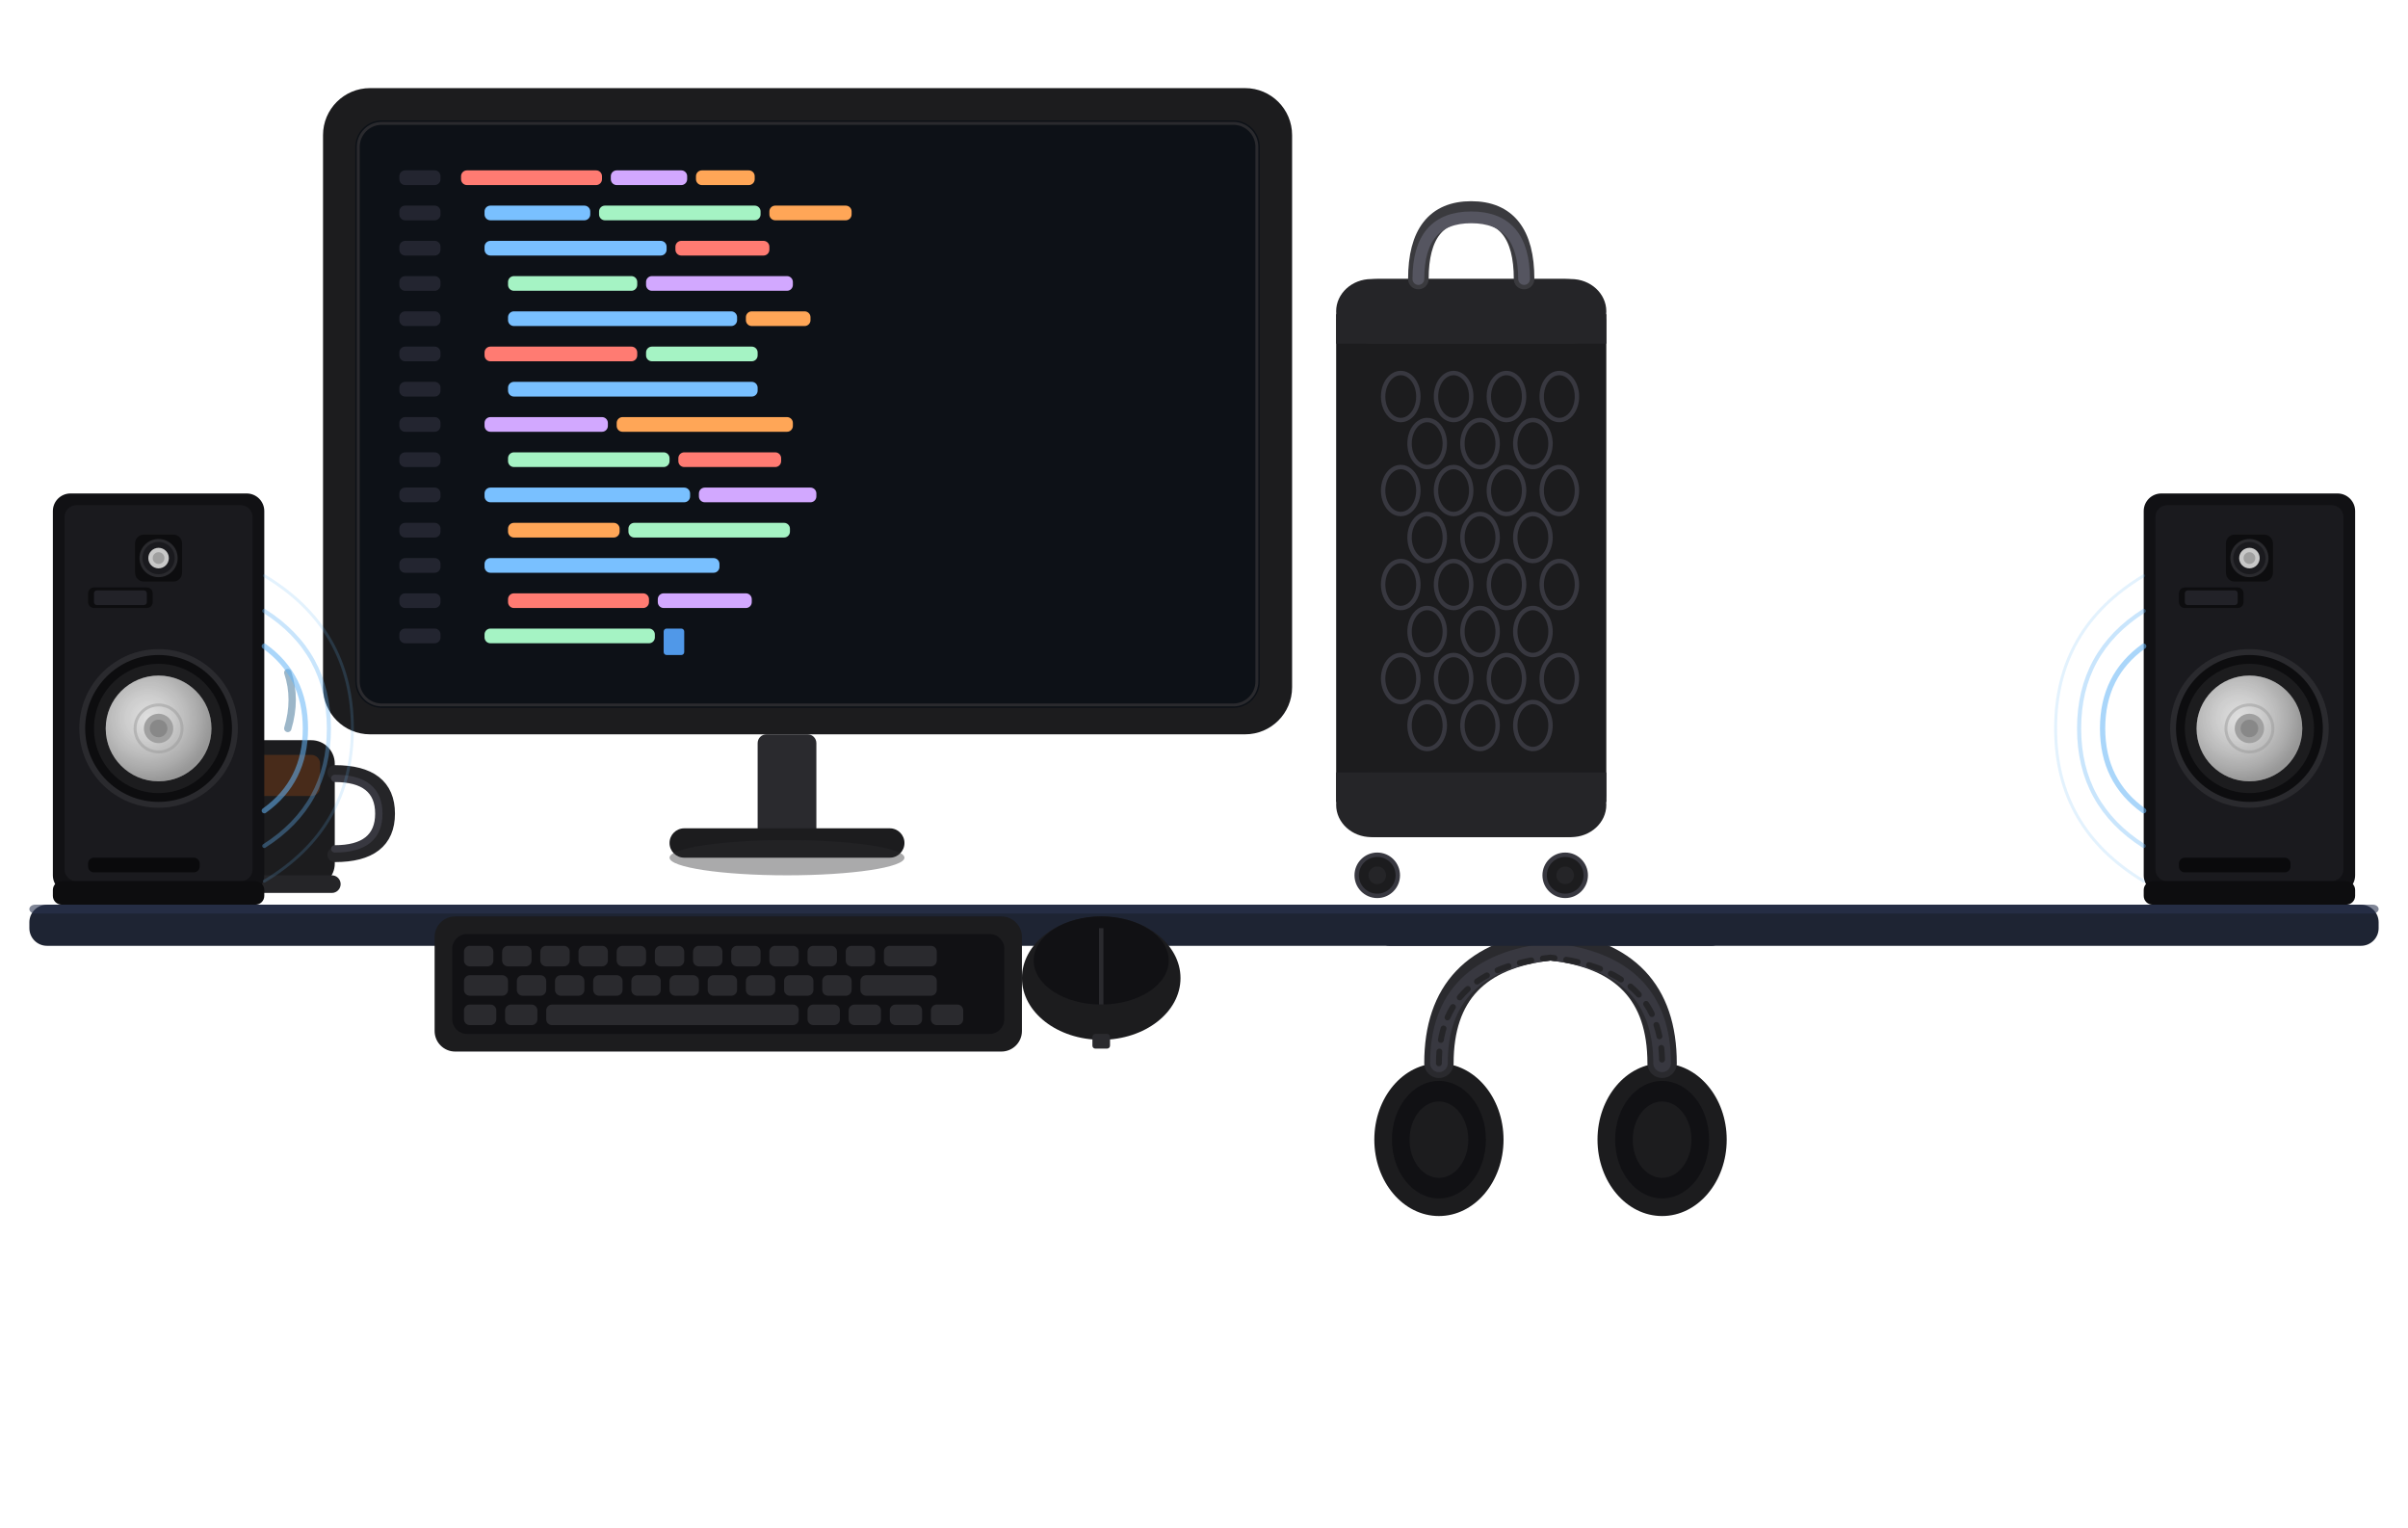
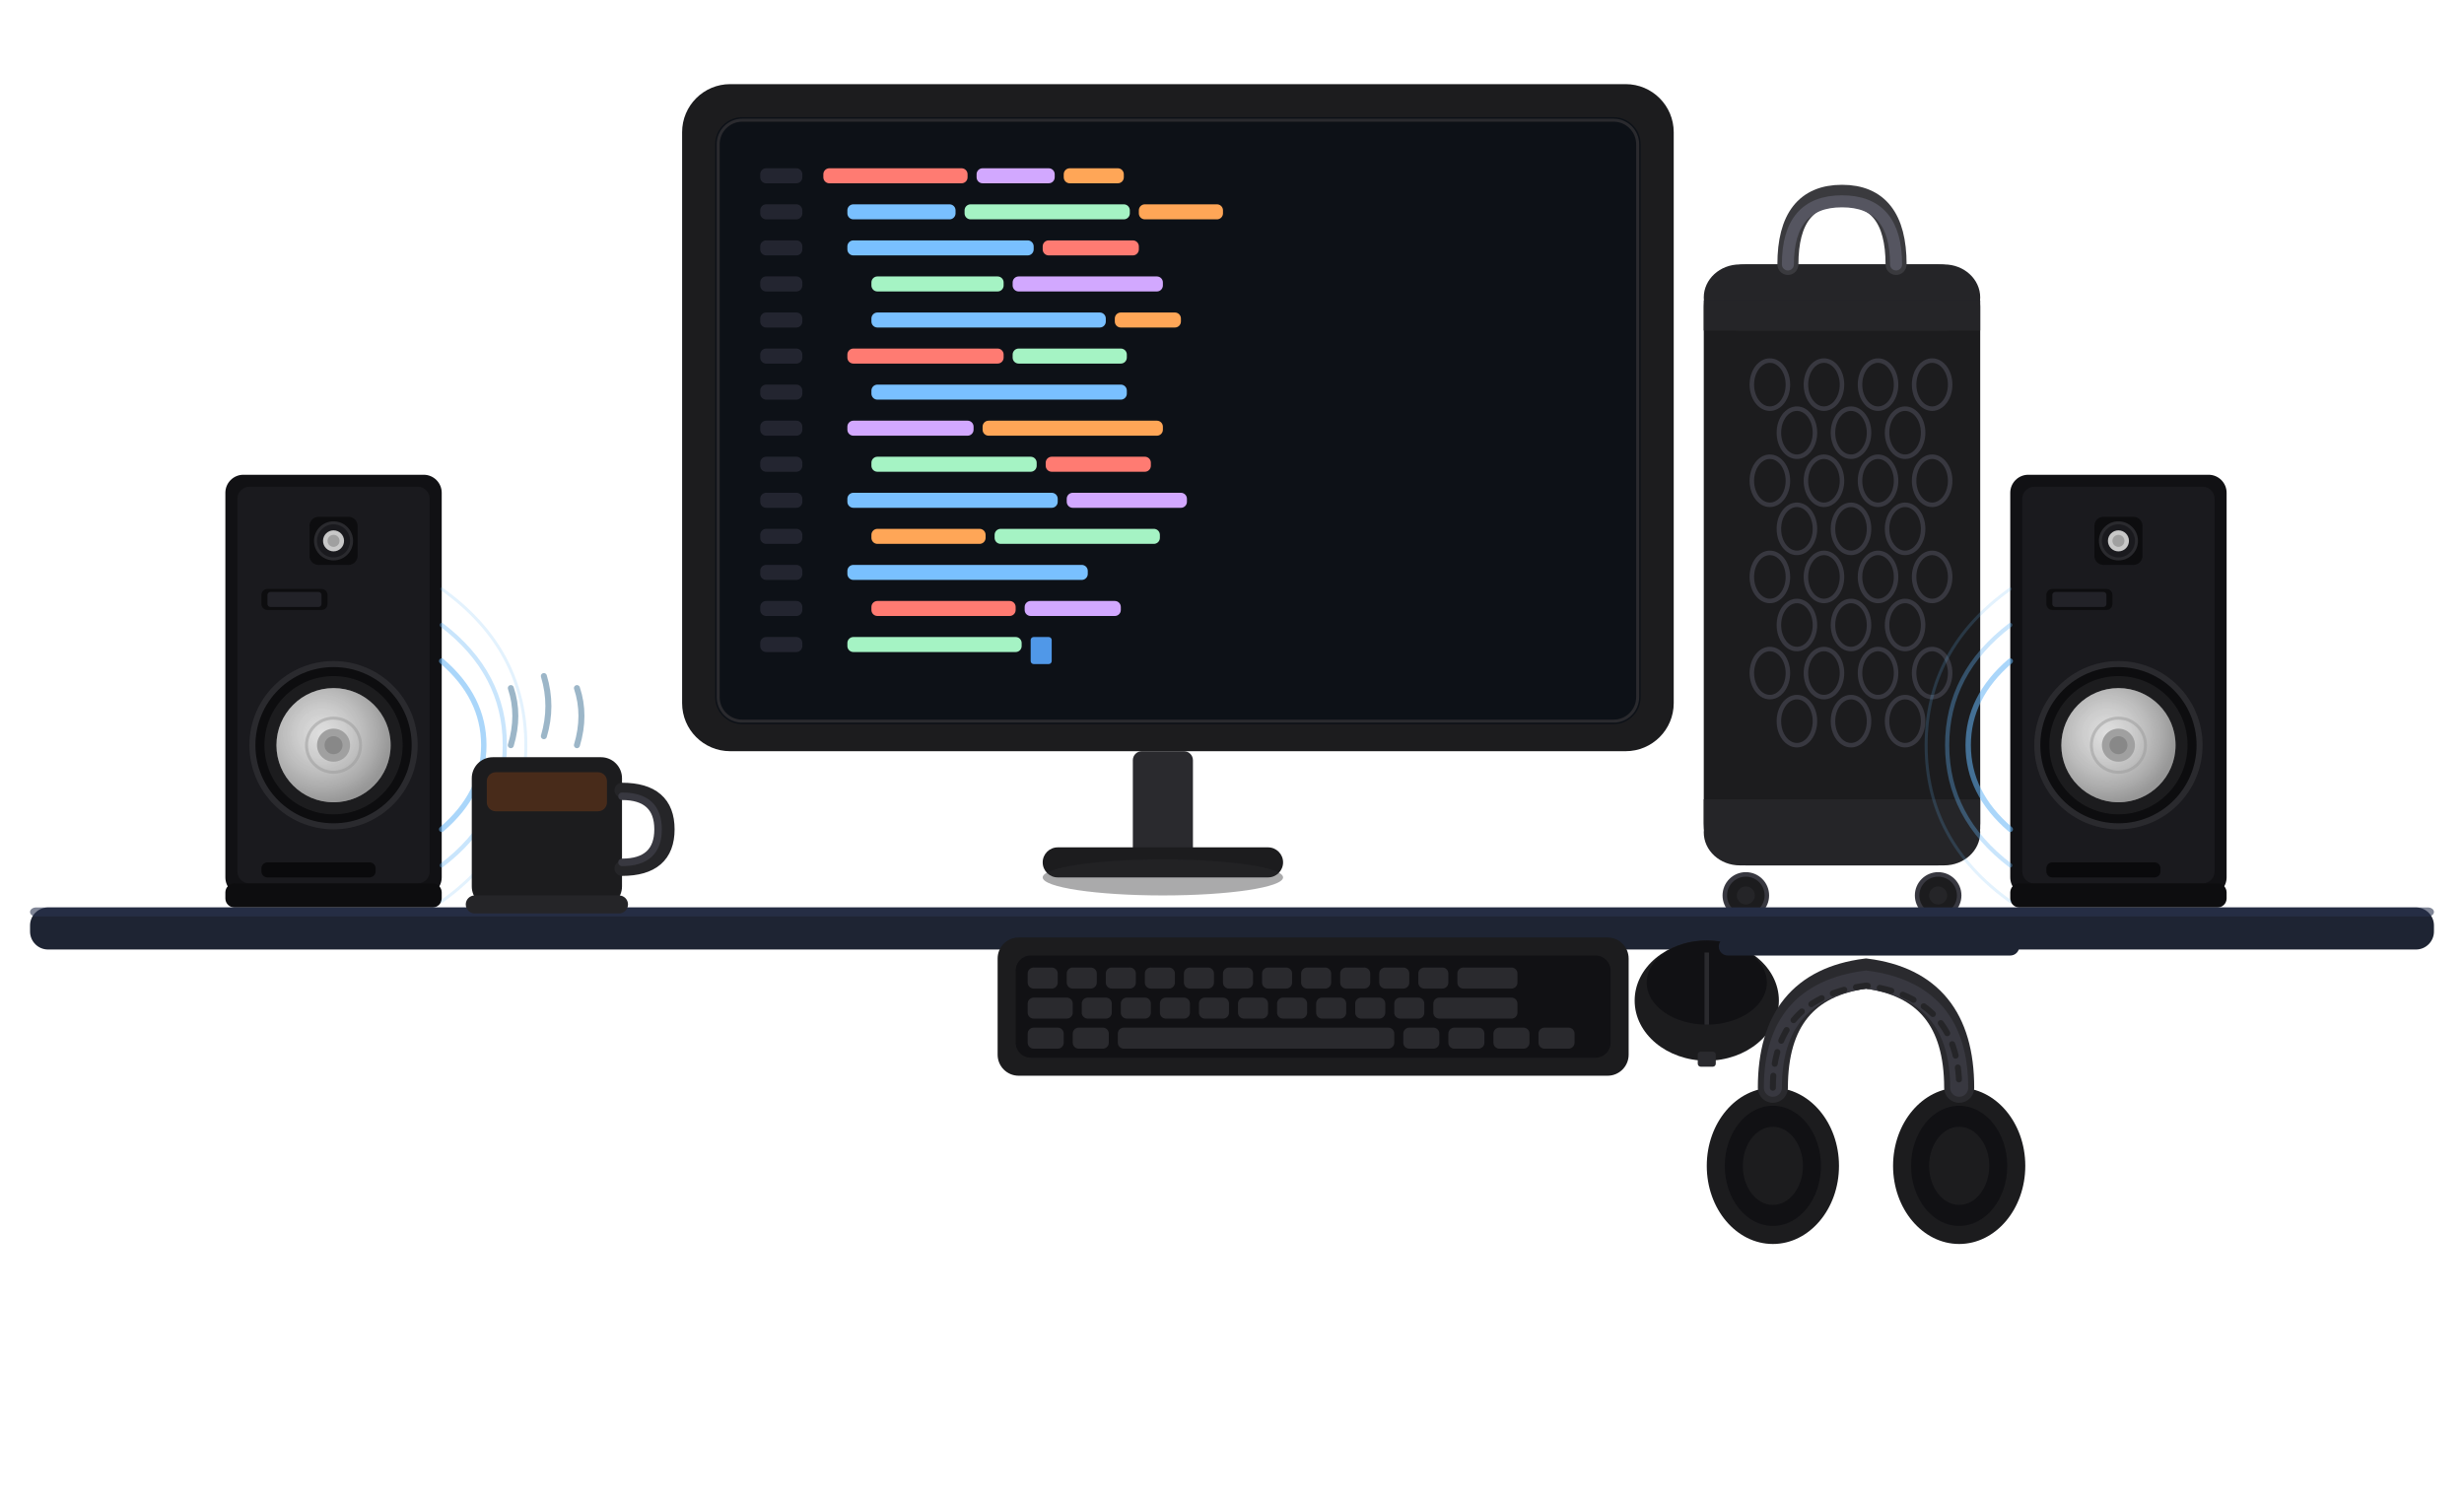
- <svg xmlns="http://www.w3.org/2000/svg" viewBox="0 0 820 520" fill="none">
-   <rect x="110" y="30" width="330" height="220" rx="16" fill="#1c1c1e" />
-   <rect x="121" y="41" width="308" height="200" rx="9" fill="#0d1117" />
-   <rect x="122" y="42" width="306" height="198" rx="8" fill="none" stroke="#2a2a2e" stroke-width="1" />
-   <rect x="136" y="58" width="14" height="5" rx="2" fill="#3a3a4a" opacity="0.5" />
-   <rect x="136" y="70" width="14" height="5" rx="2" fill="#3a3a4a" opacity="0.5" />
-   <rect x="136" y="82" width="14" height="5" rx="2" fill="#3a3a4a" opacity="0.5" />
-   <rect x="136" y="94" width="14" height="5" rx="2" fill="#3a3a4a" opacity="0.5" />
-   <rect x="136" y="106" width="14" height="5" rx="2" fill="#3a3a4a" opacity="0.5" />
-   <rect x="136" y="118" width="14" height="5" rx="2" fill="#3a3a4a" opacity="0.5" />
-   <rect x="136" y="130" width="14" height="5" rx="2" fill="#3a3a4a" opacity="0.5" />
-   <rect x="136" y="142" width="14" height="5" rx="2" fill="#3a3a4a" opacity="0.5" />
-   <rect x="136" y="154" width="14" height="5" rx="2" fill="#3a3a4a" opacity="0.5" />
-   <rect x="136" y="166" width="14" height="5" rx="2" fill="#3a3a4a" opacity="0.5" />
-   <rect x="136" y="178" width="14" height="5" rx="2" fill="#3a3a4a" opacity="0.5" />
-   <rect x="136" y="190" width="14" height="5" rx="2" fill="#3a3a4a" opacity="0.5" />
-   <rect x="136" y="202" width="14" height="5" rx="2" fill="#3a3a4a" opacity="0.5" />
-   <rect x="136" y="214" width="14" height="5" rx="2" fill="#3a3a4a" opacity="0.5" />
-   <rect x="157" y="58" width="48" height="5" rx="2" fill="#ff7b72" />
-   <rect x="208" y="58" width="26" height="5" rx="2" fill="#d2a8ff" />
-   <rect x="237" y="58" width="20" height="5" rx="2" fill="#ffa657" />
-   <rect x="165" y="70" width="36" height="5" rx="2" fill="#79c0ff" />
-   <rect x="204" y="70" width="55" height="5" rx="2" fill="#a5f3c4" />
-   <rect x="262" y="70" width="28" height="5" rx="2" fill="#ffa657" />
-   <rect x="165" y="82" width="62" height="5" rx="2" fill="#79c0ff" />
-   <rect x="230" y="82" width="32" height="5" rx="2" fill="#ff7b72" />
-   <rect x="173" y="94" width="44" height="5" rx="2" fill="#a5f3c4" />
-   <rect x="220" y="94" width="50" height="5" rx="2" fill="#d2a8ff" />
-   <rect x="173" y="106" width="78" height="5" rx="2" fill="#79c0ff" />
-   <rect x="254" y="106" width="22" height="5" rx="2" fill="#ffa657" />
-   <rect x="165" y="118" width="52" height="5" rx="2" fill="#ff7b72" />
-   <rect x="220" y="118" width="38" height="5" rx="2" fill="#a5f3c4" />
-   <rect x="173" y="130" width="85" height="5" rx="2" fill="#79c0ff" />
-   <rect x="165" y="142" width="42" height="5" rx="2" fill="#d2a8ff" />
-   <rect x="210" y="142" width="60" height="5" rx="2" fill="#ffa657" />
-   <rect x="173" y="154" width="55" height="5" rx="2" fill="#a5f3c4" />
-   <rect x="231" y="154" width="35" height="5" rx="2" fill="#ff7b72" />
-   <rect x="165" y="166" width="70" height="5" rx="2" fill="#79c0ff" />
-   <rect x="238" y="166" width="40" height="5" rx="2" fill="#d2a8ff" />
-   <rect x="173" y="178" width="38" height="5" rx="2" fill="#ffa657" />
-   <rect x="214" y="178" width="55" height="5" rx="2" fill="#a5f3c4" />
-   <rect x="165" y="190" width="80" height="5" rx="2" fill="#79c0ff" />
-   <rect x="173" y="202" width="48" height="5" rx="2" fill="#ff7b72" />
-   <rect x="224" y="202" width="32" height="5" rx="2" fill="#d2a8ff" />
-   <rect x="165" y="214" width="58" height="5" rx="2" fill="#a5f3c4" />
-   <rect x="226" y="214" width="7" height="9" rx="1" fill="#58a6ff" opacity="0.9" />
-   <rect x="258" y="250" width="20" height="36" rx="3" fill="#2a2a2e" />
-   <rect x="228" y="282" width="80" height="10" rx="5" fill="#1c1c1e" />
-   <ellipse cx="268" cy="292" rx="40" ry="6" fill="#2a2a2e" opacity="0.4" />
-   <rect x="455" y="95" width="92" height="190" rx="14" fill="#1c1c1e" />
-   <rect x="455" y="95" width="92" height="22" rx="12" fill="#252528" />
-   <rect x="455" y="107" width="92" height="10" fill="#252528" />
-   <rect x="455" y="263" width="92" height="22" rx="12" fill="#252528" />
-   <rect x="455" y="263" width="92" height="10" fill="#252528" />
-   <path d="M483 95 Q483 72 501 72 Q519 72 519 95" stroke="#3a3a3e" stroke-width="7" fill="none" stroke-linecap="round" />
-   <path d="M483 95 Q483 74 501 74 Q519 74 519 95" stroke="#555560" stroke-width="4" fill="none" stroke-linecap="round" />
-   <ellipse cx="477" cy="135" rx="6" ry="8" fill="none" stroke="#383840" stroke-width="1.5" />
-   <ellipse cx="495" cy="135" rx="6" ry="8" fill="none" stroke="#383840" stroke-width="1.5" />
-   <ellipse cx="513" cy="135" rx="6" ry="8" fill="none" stroke="#383840" stroke-width="1.5" />
-   <ellipse cx="531" cy="135" rx="6" ry="8" fill="none" stroke="#383840" stroke-width="1.5" />
-   <ellipse cx="486" cy="151" rx="6" ry="8" fill="none" stroke="#383840" stroke-width="1.5" />
-   <ellipse cx="504" cy="151" rx="6" ry="8" fill="none" stroke="#383840" stroke-width="1.5" />
-   <ellipse cx="522" cy="151" rx="6" ry="8" fill="none" stroke="#383840" stroke-width="1.5" />
-   <ellipse cx="477" cy="167" rx="6" ry="8" fill="none" stroke="#383840" stroke-width="1.5" />
-   <ellipse cx="495" cy="167" rx="6" ry="8" fill="none" stroke="#383840" stroke-width="1.5" />
-   <ellipse cx="513" cy="167" rx="6" ry="8" fill="none" stroke="#383840" stroke-width="1.5" />
-   <ellipse cx="531" cy="167" rx="6" ry="8" fill="none" stroke="#383840" stroke-width="1.5" />
-   <ellipse cx="486" cy="183" rx="6" ry="8" fill="none" stroke="#383840" stroke-width="1.5" />
-   <ellipse cx="504" cy="183" rx="6" ry="8" fill="none" stroke="#383840" stroke-width="1.5" />
-   <ellipse cx="522" cy="183" rx="6" ry="8" fill="none" stroke="#383840" stroke-width="1.5" />
-   <ellipse cx="477" cy="199" rx="6" ry="8" fill="none" stroke="#383840" stroke-width="1.5" />
-   <ellipse cx="495" cy="199" rx="6" ry="8" fill="none" stroke="#383840" stroke-width="1.5" />
-   <ellipse cx="513" cy="199" rx="6" ry="8" fill="none" stroke="#383840" stroke-width="1.5" />
-   <ellipse cx="531" cy="199" rx="6" ry="8" fill="none" stroke="#383840" stroke-width="1.5" />
-   <ellipse cx="486" cy="215" rx="6" ry="8" fill="none" stroke="#383840" stroke-width="1.5" />
-   <ellipse cx="504" cy="215" rx="6" ry="8" fill="none" stroke="#383840" stroke-width="1.5" />
-   <ellipse cx="522" cy="215" rx="6" ry="8" fill="none" stroke="#383840" stroke-width="1.5" />
-   <ellipse cx="477" cy="231" rx="6" ry="8" fill="none" stroke="#383840" stroke-width="1.5" />
-   <ellipse cx="495" cy="231" rx="6" ry="8" fill="none" stroke="#383840" stroke-width="1.5" />
-   <ellipse cx="513" cy="231" rx="6" ry="8" fill="none" stroke="#383840" stroke-width="1.5" />
-   <ellipse cx="531" cy="231" rx="6" ry="8" fill="none" stroke="#383840" stroke-width="1.5" />
-   <ellipse cx="486" cy="247" rx="6" ry="8" fill="none" stroke="#383840" stroke-width="1.5" />
-   <ellipse cx="504" cy="247" rx="6" ry="8" fill="none" stroke="#383840" stroke-width="1.5" />
-   <ellipse cx="522" cy="247" rx="6" ry="8" fill="none" stroke="#383840" stroke-width="1.5" />
-   <circle cx="469" cy="298" r="7" fill="#1c1c1e" stroke="#383840" stroke-width="1.5" />
-   <circle cx="469" cy="298" r="3" fill="#252528" />
-   <circle cx="533" cy="298" r="7" fill="#1c1c1e" stroke="#383840" stroke-width="1.5" />
-   <circle cx="533" cy="298" r="3" fill="#252528" />
-   <rect x="10" y="308" width="800" height="14" rx="6" fill="#1e2433" />
-   <rect x="10" y="308" width="800" height="3" rx="2" fill="#2a3450" opacity="0.6" />
-   <rect x="148" y="312" width="200" height="46" rx="7" fill="#1c1c1e" />
-   <rect x="154" y="318" width="188" height="34" rx="5" fill="#111114" />
-   <rect x="158" y="322" width="10" height="7" rx="2" fill="#2a2a2e" />
-   <rect x="171" y="322" width="10" height="7" rx="2" fill="#2a2a2e" />
-   <rect x="184" y="322" width="10" height="7" rx="2" fill="#2a2a2e" />
-   <rect x="197" y="322" width="10" height="7" rx="2" fill="#2a2a2e" />
-   <rect x="210" y="322" width="10" height="7" rx="2" fill="#2a2a2e" />
-   <rect x="223" y="322" width="10" height="7" rx="2" fill="#2a2a2e" />
-   <rect x="236" y="322" width="10" height="7" rx="2" fill="#2a2a2e" />
-   <rect x="249" y="322" width="10" height="7" rx="2" fill="#2a2a2e" />
-   <rect x="262" y="322" width="10" height="7" rx="2" fill="#2a2a2e" />
-   <rect x="275" y="322" width="10" height="7" rx="2" fill="#2a2a2e" />
-   <rect x="288" y="322" width="10" height="7" rx="2" fill="#2a2a2e" />
-   <rect x="301" y="322" width="18" height="7" rx="2" fill="#2a2a2e" />
-   <rect x="158" y="332" width="15" height="7" rx="2" fill="#2a2a2e" />
-   <rect x="176" y="332" width="10" height="7" rx="2" fill="#2a2a2e" />
-   <rect x="189" y="332" width="10" height="7" rx="2" fill="#2a2a2e" />
-   <rect x="202" y="332" width="10" height="7" rx="2" fill="#2a2a2e" />
-   <rect x="215" y="332" width="10" height="7" rx="2" fill="#2a2a2e" />
-   <rect x="228" y="332" width="10" height="7" rx="2" fill="#2a2a2e" />
-   <rect x="241" y="332" width="10" height="7" rx="2" fill="#2a2a2e" />
-   <rect x="254" y="332" width="10" height="7" rx="2" fill="#2a2a2e" />
-   <rect x="267" y="332" width="10" height="7" rx="2" fill="#2a2a2e" />
-   <rect x="280" y="332" width="10" height="7" rx="2" fill="#2a2a2e" />
-   <rect x="293" y="332" width="26" height="7" rx="2" fill="#2a2a2e" />
-   <rect x="158" y="342" width="11" height="7" rx="2" fill="#2a2a2e" />
-   <rect x="172" y="342" width="11" height="7" rx="2" fill="#2a2a2e" />
-   <rect x="186" y="342" width="86" height="7" rx="2" fill="#2a2a2e" />
-   <rect x="275" y="342" width="11" height="7" rx="2" fill="#2a2a2e" />
-   <rect x="289" y="342" width="11" height="7" rx="2" fill="#2a2a2e" />
-   <rect x="303" y="342" width="11" height="7" rx="2" fill="#2a2a2e" />
-   <rect x="317" y="342" width="11" height="7" rx="2" fill="#2a2a2e" />
-   <ellipse cx="375" cy="333" rx="27" ry="21" fill="#1c1c1e" />
-   <ellipse cx="375" cy="327" rx="23" ry="15" fill="#111114" />
-   <line x1="375" y1="316" x2="375" y2="342" stroke="#2a2a2e" stroke-width="1.5" />
-   <rect x="372" y="352" width="6" height="5" rx="1" fill="#2a2a2e" />
-   <rect x="58" y="252" width="56" height="50" rx="8" fill="#1c1c1e" />
-   <rect x="63" y="257" width="46" height="14" rx="3" fill="#4a2c1a" opacity="0.95" />
-   <path d="M114 263 Q132 263 132 277 Q132 291 114 291" stroke="#252528" stroke-width="5" fill="none" stroke-linecap="round" />
-   <path d="M114 265 Q129 265 129 277 Q129 289 114 289" stroke="#383840" stroke-width="2.5" fill="none" stroke-linecap="round" />
-   <rect x="56" y="298" width="60" height="6" rx="3" fill="#252528" />
-   <path d="M74 248 Q77 238 74 229" stroke="#4a7a9b" stroke-width="2.5" stroke-linecap="round" fill="none" opacity="0.55" />
-   <path d="M86 245 Q89 234 86 224" stroke="#4a7a9b" stroke-width="2.5" stroke-linecap="round" fill="none" opacity="0.55" />
-   <path d="M98 248 Q101 238 98 229" stroke="#4a7a9b" stroke-width="2.5" stroke-linecap="round" fill="none" opacity="0.55" />
-   <ellipse cx="490" cy="388" rx="22" ry="26" fill="#1c1c1e" />
-   <ellipse cx="490" cy="388" rx="16" ry="20" fill="#111114" />
-   <ellipse cx="490" cy="388" rx="10" ry="13" fill="#1c1c1e" />
-   <ellipse cx="566" cy="388" rx="22" ry="26" fill="#1c1c1e" />
-   <ellipse cx="566" cy="388" rx="16" ry="20" fill="#111114" />
-   <ellipse cx="566" cy="388" rx="10" ry="13" fill="#1c1c1e" />
-   <path d="M490 362 Q490 326 528 322 Q566 326 566 362" stroke="#2a2a2e" stroke-width="10" fill="none" stroke-linecap="round" />
-   <path d="M490 362 Q490 328 528 324 Q566 328 566 362" stroke="#383840" stroke-width="6" fill="none" stroke-linecap="round" />
-   <path d="M490 362 Q490 330 528 326 Q566 330 566 362" stroke="#252528" stroke-width="2" fill="none" stroke-linecap="round" stroke-dasharray="4 4" />
-   <rect x="470" y="316" width="116" height="6" rx="3" fill="#1e2433" />
-   <rect x="18" y="168" width="72" height="136" rx="6" fill="#111114" />
-   <rect x="22" y="172" width="64" height="128" rx="4" fill="#1a1a1e" />
-   <circle cx="54" cy="248" r="26" fill="#0d0d0f" stroke="#2a2a2e" stroke-width="2" />
-   <circle cx="54" cy="248" r="22" fill="#1c1c1e" />
-   <circle cx="54" cy="248" r="18" fill="#d8d8d8" />
-   <circle cx="54" cy="248" r="18" fill="url(#hs8ConeGrad)" opacity="0.6" />
-   <circle cx="54" cy="248" r="5" fill="#a0a0a0" />
-   <circle cx="54" cy="248" r="3" fill="#888" />
-   <circle cx="54" cy="248" r="8" fill="none" stroke="#999" stroke-width="1" opacity="0.5" />
-   <rect x="46" y="182" width="16" height="16" rx="3" fill="#0d0d0f" />
-   <circle cx="54" cy="190" r="6" fill="#1a1a1e" stroke="#2a2a2e" stroke-width="1" />
-   <circle cx="54" cy="190" r="3.5" fill="#c8c8c8" />
-   <circle cx="54" cy="190" r="2" fill="#a0a0a0" />
-   <rect x="30" y="200" width="22" height="7" rx="2" fill="#0d0d0f" />
-   <rect x="32" y="201" width="18" height="5" rx="1" fill="#222228" />
-   <rect x="30" y="292" width="38" height="5" rx="2" fill="#0a0a0c" />
-   <rect x="18" y="300" width="72" height="8" rx="3" fill="#0d0d0f" />
-   <path d="M90 220 Q104 230 104 248 Q104 266 90 276" stroke="#64b5f6" stroke-width="1.8" fill="none" stroke-linecap="round" opacity="0.55" />
-   <path d="M90 208 Q112 222 112 248 Q112 274 90 288" stroke="#64b5f6" stroke-width="1.4" fill="none" stroke-linecap="round" opacity="0.35" />
-   <path d="M90 196 Q120 214 120 248 Q120 282 90 300" stroke="#64b5f6" stroke-width="1.0" fill="none" stroke-linecap="round" opacity="0.18" />
-   <rect x="730" y="168" width="72" height="136" rx="6" fill="#111114" />
-   <rect x="734" y="172" width="64" height="128" rx="4" fill="#1a1a1e" />
-   <circle cx="766" cy="248" r="26" fill="#0d0d0f" stroke="#2a2a2e" stroke-width="2" />
-   <circle cx="766" cy="248" r="22" fill="#1c1c1e" />
-   <circle cx="766" cy="248" r="18" fill="#d8d8d8" />
-   <circle cx="766" cy="248" r="18" fill="url(#hs8ConeGrad)" opacity="0.6" />
-   <circle cx="766" cy="248" r="5" fill="#a0a0a0" />
-   <circle cx="766" cy="248" r="3" fill="#888" />
-   <circle cx="766" cy="248" r="8" fill="none" stroke="#999" stroke-width="1" opacity="0.5" />
-   <rect x="758" y="182" width="16" height="16" rx="3" fill="#0d0d0f" />
-   <circle cx="766" cy="190" r="6" fill="#1a1a1e" stroke="#2a2a2e" stroke-width="1" />
-   <circle cx="766" cy="190" r="3.5" fill="#c8c8c8" />
-   <circle cx="766" cy="190" r="2" fill="#a0a0a0" />
-   <rect x="742" y="200" width="22" height="7" rx="2" fill="#0d0d0f" />
-   <rect x="744" y="201" width="18" height="5" rx="1" fill="#222228" />
-   <rect x="742" y="292" width="38" height="5" rx="2" fill="#0a0a0c" />
-   <rect x="730" y="300" width="72" height="8" rx="3" fill="#0d0d0f" />
-   <path d="M730 220 Q716 230 716 248 Q716 266 730 276" stroke="#64b5f6" stroke-width="1.8" fill="none" stroke-linecap="round" opacity="0.55" />
-   <path d="M730 208 Q708 222 708 248 Q708 274 730 288" stroke="#64b5f6" stroke-width="1.4" fill="none" stroke-linecap="round" opacity="0.35" />
-   <path d="M730 196 Q700 214 700 248 Q700 282 730 300" stroke="#64b5f6" stroke-width="1.0" fill="none" stroke-linecap="round" opacity="0.18" />
+ <svg xmlns="http://www.w3.org/2000/svg" viewBox="0 0 820 500" fill="none">
  <defs>
    <radialGradient id="hs8ConeGrad" cx="40%" cy="40%" r="60%">
      <stop offset="0%" stop-color="#ffffff" stop-opacity="0.3" />
      <stop offset="100%" stop-color="#000000" stop-opacity="0.5" />
    </radialGradient>
  </defs>
+   <rect x="75" y="158" width="72" height="140" rx="6" fill="#111114" />
+   <rect x="79" y="162" width="64" height="132" rx="4" fill="#1a1a1e" />
+   <circle cx="111" cy="248" r="27" fill="#0d0d0f" stroke="#2a2a2e" stroke-width="2" />
+   <circle cx="111" cy="248" r="23" fill="#1c1c1e" />
+   <circle cx="111" cy="248" r="19" fill="#d8d8d8" />
+   <circle cx="111" cy="248" r="19" fill="url(#hs8ConeGrad)" opacity="0.6" />
+   <circle cx="111" cy="248" r="5.5" fill="#a0a0a0" />
+   <circle cx="111" cy="248" r="3" fill="#888" />
+   <circle cx="111" cy="248" r="9" fill="none" stroke="#999" stroke-width="1" opacity="0.5" />
+   <rect x="103" y="172" width="16" height="16" rx="3" fill="#0d0d0f" />
+   <circle cx="111" cy="180" r="6" fill="#1a1a1e" stroke="#2a2a2e" stroke-width="1" />
+   <circle cx="111" cy="180" r="3.5" fill="#c8c8c8" />
+   <circle cx="111" cy="180" r="2" fill="#a0a0a0" />
+   <rect x="87" y="196" width="22" height="7" rx="2" fill="#0d0d0f" />
+   <rect x="89" y="197" width="18" height="5" rx="1" fill="#222228" />
+   <rect x="87" y="287" width="38" height="5" rx="2" fill="#0a0a0c" />
+   <rect x="75" y="294" width="72" height="8" rx="3" fill="#0d0d0f" />
+   <path d="M147 220 Q161 232 161 248 Q161 264 147 276" stroke="#64b5f6" stroke-width="1.8" fill="none" stroke-linecap="round" opacity="0.55" />
+   <path d="M147 208 Q168 224 168 248 Q168 272 147 288" stroke="#64b5f6" stroke-width="1.4" fill="none" stroke-linecap="round" opacity="0.35" />
+   <path d="M147 196 Q175 216 175 248 Q175 280 147 300" stroke="#64b5f6" stroke-width="1.0" fill="none" stroke-linecap="round" opacity="0.18" />
+   <rect x="227" y="28" width="330" height="222" rx="16" fill="#1c1c1e" />
+   <rect x="238" y="39" width="308" height="202" rx="9" fill="#0d1117" />
+   <rect x="239" y="40" width="306" height="200" rx="8" fill="none" stroke="#2a2a2e" stroke-width="1" />
+   <rect x="253" y="56" width="14" height="5" rx="2" fill="#3a3a4a" opacity="0.5" />
+   <rect x="253" y="68" width="14" height="5" rx="2" fill="#3a3a4a" opacity="0.5" />
+   <rect x="253" y="80" width="14" height="5" rx="2" fill="#3a3a4a" opacity="0.5" />
+   <rect x="253" y="92" width="14" height="5" rx="2" fill="#3a3a4a" opacity="0.5" />
+   <rect x="253" y="104" width="14" height="5" rx="2" fill="#3a3a4a" opacity="0.5" />
+   <rect x="253" y="116" width="14" height="5" rx="2" fill="#3a3a4a" opacity="0.5" />
+   <rect x="253" y="128" width="14" height="5" rx="2" fill="#3a3a4a" opacity="0.5" />
+   <rect x="253" y="140" width="14" height="5" rx="2" fill="#3a3a4a" opacity="0.5" />
+   <rect x="253" y="152" width="14" height="5" rx="2" fill="#3a3a4a" opacity="0.5" />
+   <rect x="253" y="164" width="14" height="5" rx="2" fill="#3a3a4a" opacity="0.5" />
+   <rect x="253" y="176" width="14" height="5" rx="2" fill="#3a3a4a" opacity="0.5" />
+   <rect x="253" y="188" width="14" height="5" rx="2" fill="#3a3a4a" opacity="0.5" />
+   <rect x="253" y="200" width="14" height="5" rx="2" fill="#3a3a4a" opacity="0.5" />
+   <rect x="253" y="212" width="14" height="5" rx="2" fill="#3a3a4a" opacity="0.5" />
+   <rect x="274" y="56" width="48" height="5" rx="2" fill="#ff7b72" />
+   <rect x="325" y="56" width="26" height="5" rx="2" fill="#d2a8ff" />
+   <rect x="354" y="56" width="20" height="5" rx="2" fill="#ffa657" />
+   <rect x="282" y="68" width="36" height="5" rx="2" fill="#79c0ff" />
+   <rect x="321" y="68" width="55" height="5" rx="2" fill="#a5f3c4" />
+   <rect x="379" y="68" width="28" height="5" rx="2" fill="#ffa657" />
+   <rect x="282" y="80" width="62" height="5" rx="2" fill="#79c0ff" />
+   <rect x="347" y="80" width="32" height="5" rx="2" fill="#ff7b72" />
+   <rect x="290" y="92" width="44" height="5" rx="2" fill="#a5f3c4" />
+   <rect x="337" y="92" width="50" height="5" rx="2" fill="#d2a8ff" />
+   <rect x="290" y="104" width="78" height="5" rx="2" fill="#79c0ff" />
+   <rect x="371" y="104" width="22" height="5" rx="2" fill="#ffa657" />
+   <rect x="282" y="116" width="52" height="5" rx="2" fill="#ff7b72" />
+   <rect x="337" y="116" width="38" height="5" rx="2" fill="#a5f3c4" />
+   <rect x="290" y="128" width="85" height="5" rx="2" fill="#79c0ff" />
+   <rect x="282" y="140" width="42" height="5" rx="2" fill="#d2a8ff" />
+   <rect x="327" y="140" width="60" height="5" rx="2" fill="#ffa657" />
+   <rect x="290" y="152" width="55" height="5" rx="2" fill="#a5f3c4" />
+   <rect x="348" y="152" width="35" height="5" rx="2" fill="#ff7b72" />
+   <rect x="282" y="164" width="70" height="5" rx="2" fill="#79c0ff" />
+   <rect x="355" y="164" width="40" height="5" rx="2" fill="#d2a8ff" />
+   <rect x="290" y="176" width="38" height="5" rx="2" fill="#ffa657" />
+   <rect x="331" y="176" width="55" height="5" rx="2" fill="#a5f3c4" />
+   <rect x="282" y="188" width="80" height="5" rx="2" fill="#79c0ff" />
+   <rect x="290" y="200" width="48" height="5" rx="2" fill="#ff7b72" />
+   <rect x="341" y="200" width="32" height="5" rx="2" fill="#d2a8ff" />
+   <rect x="282" y="212" width="58" height="5" rx="2" fill="#a5f3c4" />
+   <rect x="343" y="212" width="7" height="9" rx="1" fill="#58a6ff" opacity="0.9" />
+   <rect x="377" y="250" width="20" height="36" rx="3" fill="#2a2a2e" />
+   <rect x="347" y="282" width="80" height="10" rx="5" fill="#1c1c1e" />
+   <ellipse cx="387" cy="292" rx="40" ry="6" fill="#2a2a2e" opacity="0.4" />
+   <rect x="567" y="88" width="92" height="200" rx="14" fill="#1c1c1e" />
+   <rect x="567" y="88" width="92" height="22" rx="12" fill="#252528" />
+   <rect x="567" y="100" width="92" height="10" fill="#252528" />
+   <rect x="567" y="266" width="92" height="22" rx="12" fill="#252528" />
+   <rect x="567" y="266" width="92" height="10" fill="#252528" />
+   <path d="M595 88 Q595 65 613 65 Q631 65 631 88" stroke="#3a3a3e" stroke-width="7" fill="none" stroke-linecap="round" />
+   <path d="M595 88 Q595 67 613 67 Q631 67 631 88" stroke="#555560" stroke-width="4" fill="none" stroke-linecap="round" />
+   <ellipse cx="589" cy="128" rx="6" ry="8" fill="none" stroke="#383840" stroke-width="1.5" />
+   <ellipse cx="607" cy="128" rx="6" ry="8" fill="none" stroke="#383840" stroke-width="1.5" />
+   <ellipse cx="625" cy="128" rx="6" ry="8" fill="none" stroke="#383840" stroke-width="1.5" />
+   <ellipse cx="643" cy="128" rx="6" ry="8" fill="none" stroke="#383840" stroke-width="1.5" />
+   <ellipse cx="598" cy="144" rx="6" ry="8" fill="none" stroke="#383840" stroke-width="1.5" />
+   <ellipse cx="616" cy="144" rx="6" ry="8" fill="none" stroke="#383840" stroke-width="1.5" />
+   <ellipse cx="634" cy="144" rx="6" ry="8" fill="none" stroke="#383840" stroke-width="1.5" />
+   <ellipse cx="589" cy="160" rx="6" ry="8" fill="none" stroke="#383840" stroke-width="1.5" />
+   <ellipse cx="607" cy="160" rx="6" ry="8" fill="none" stroke="#383840" stroke-width="1.5" />
+   <ellipse cx="625" cy="160" rx="6" ry="8" fill="none" stroke="#383840" stroke-width="1.5" />
+   <ellipse cx="643" cy="160" rx="6" ry="8" fill="none" stroke="#383840" stroke-width="1.5" />
+   <ellipse cx="598" cy="176" rx="6" ry="8" fill="none" stroke="#383840" stroke-width="1.5" />
+   <ellipse cx="616" cy="176" rx="6" ry="8" fill="none" stroke="#383840" stroke-width="1.5" />
+   <ellipse cx="634" cy="176" rx="6" ry="8" fill="none" stroke="#383840" stroke-width="1.5" />
+   <ellipse cx="589" cy="192" rx="6" ry="8" fill="none" stroke="#383840" stroke-width="1.5" />
+   <ellipse cx="607" cy="192" rx="6" ry="8" fill="none" stroke="#383840" stroke-width="1.5" />
+   <ellipse cx="625" cy="192" rx="6" ry="8" fill="none" stroke="#383840" stroke-width="1.5" />
+   <ellipse cx="643" cy="192" rx="6" ry="8" fill="none" stroke="#383840" stroke-width="1.5" />
+   <ellipse cx="598" cy="208" rx="6" ry="8" fill="none" stroke="#383840" stroke-width="1.5" />
+   <ellipse cx="616" cy="208" rx="6" ry="8" fill="none" stroke="#383840" stroke-width="1.5" />
+   <ellipse cx="634" cy="208" rx="6" ry="8" fill="none" stroke="#383840" stroke-width="1.5" />
+   <ellipse cx="589" cy="224" rx="6" ry="8" fill="none" stroke="#383840" stroke-width="1.5" />
+   <ellipse cx="607" cy="224" rx="6" ry="8" fill="none" stroke="#383840" stroke-width="1.5" />
+   <ellipse cx="625" cy="224" rx="6" ry="8" fill="none" stroke="#383840" stroke-width="1.5" />
+   <ellipse cx="643" cy="224" rx="6" ry="8" fill="none" stroke="#383840" stroke-width="1.5" />
+   <ellipse cx="598" cy="240" rx="6" ry="8" fill="none" stroke="#383840" stroke-width="1.5" />
+   <ellipse cx="616" cy="240" rx="6" ry="8" fill="none" stroke="#383840" stroke-width="1.5" />
+   <ellipse cx="634" cy="240" rx="6" ry="8" fill="none" stroke="#383840" stroke-width="1.5" />
+   <circle cx="581" cy="298" r="7" fill="#1c1c1e" stroke="#383840" stroke-width="1.5" />
+   <circle cx="581" cy="298" r="3" fill="#252528" />
+   <circle cx="645" cy="298" r="7" fill="#1c1c1e" stroke="#383840" stroke-width="1.5" />
+   <circle cx="645" cy="298" r="3" fill="#252528" />
+   <rect x="669" y="158" width="72" height="140" rx="6" fill="#111114" />
+   <rect x="673" y="162" width="64" height="132" rx="4" fill="#1a1a1e" />
+   <circle cx="705" cy="248" r="27" fill="#0d0d0f" stroke="#2a2a2e" stroke-width="2" />
+   <circle cx="705" cy="248" r="23" fill="#1c1c1e" />
+   <circle cx="705" cy="248" r="19" fill="#d8d8d8" />
+   <circle cx="705" cy="248" r="19" fill="url(#hs8ConeGrad)" opacity="0.6" />
+   <circle cx="705" cy="248" r="5.5" fill="#a0a0a0" />
+   <circle cx="705" cy="248" r="3" fill="#888" />
+   <circle cx="705" cy="248" r="9" fill="none" stroke="#999" stroke-width="1" opacity="0.5" />
+   <rect x="697" y="172" width="16" height="16" rx="3" fill="#0d0d0f" />
+   <circle cx="705" cy="180" r="6" fill="#1a1a1e" stroke="#2a2a2e" stroke-width="1" />
+   <circle cx="705" cy="180" r="3.5" fill="#c8c8c8" />
+   <circle cx="705" cy="180" r="2" fill="#a0a0a0" />
+   <rect x="681" y="196" width="22" height="7" rx="2" fill="#0d0d0f" />
+   <rect x="683" y="197" width="18" height="5" rx="1" fill="#222228" />
+   <rect x="681" y="287" width="38" height="5" rx="2" fill="#0a0a0c" />
+   <rect x="669" y="294" width="72" height="8" rx="3" fill="#0d0d0f" />
+   <path d="M669 220 Q655 232 655 248 Q655 264 669 276" stroke="#64b5f6" stroke-width="1.8" fill="none" stroke-linecap="round" opacity="0.55" />
+   <path d="M669 208 Q648 224 648 248 Q648 272 669 288" stroke="#64b5f6" stroke-width="1.4" fill="none" stroke-linecap="round" opacity="0.35" />
+   <path d="M669 196 Q641 216 641 248 Q641 280 669 300" stroke="#64b5f6" stroke-width="1.0" fill="none" stroke-linecap="round" opacity="0.18" />
+   <rect x="10" y="302" width="800" height="14" rx="6" fill="#1e2433" />
+   <rect x="10" y="302" width="800" height="3" rx="2" fill="#2a3450" opacity="0.6" />
+   <rect x="157" y="252" width="50" height="50" rx="7" fill="#1c1c1e" />
+   <rect x="162" y="257" width="40" height="13" rx="3" fill="#4a2c1a" opacity="0.95" />
+   <path d="M207 263 Q222 263 222 276 Q222 289 207 289" stroke="#252528" stroke-width="5" fill="none" stroke-linecap="round" />
+   <path d="M207 265 Q219 265 219 276 Q219 287 207 287" stroke="#383840" stroke-width="2.5" fill="none" stroke-linecap="round" />
+   <rect x="155" y="298" width="54" height="6" rx="3" fill="#252528" />
+   <path d="M170 248 Q173 238 170 229" stroke="#4a7a9b" stroke-width="2" stroke-linecap="round" fill="none" opacity="0.55" />
+   <path d="M181 245 Q184 235 181 225" stroke="#4a7a9b" stroke-width="2" stroke-linecap="round" fill="none" opacity="0.55" />
+   <path d="M192 248 Q195 238 192 229" stroke="#4a7a9b" stroke-width="2" stroke-linecap="round" fill="none" opacity="0.55" />
+   <rect x="332" y="312" width="210" height="46" rx="7" fill="#1c1c1e" />
+   <rect x="338" y="318" width="198" height="34" rx="5" fill="#111114" />
+   <rect x="342" y="322" width="10" height="7" rx="2" fill="#2a2a2e" />
+   <rect x="355" y="322" width="10" height="7" rx="2" fill="#2a2a2e" />
+   <rect x="368" y="322" width="10" height="7" rx="2" fill="#2a2a2e" />
+   <rect x="381" y="322" width="10" height="7" rx="2" fill="#2a2a2e" />
+   <rect x="394" y="322" width="10" height="7" rx="2" fill="#2a2a2e" />
+   <rect x="407" y="322" width="10" height="7" rx="2" fill="#2a2a2e" />
+   <rect x="420" y="322" width="10" height="7" rx="2" fill="#2a2a2e" />
+   <rect x="433" y="322" width="10" height="7" rx="2" fill="#2a2a2e" />
+   <rect x="446" y="322" width="10" height="7" rx="2" fill="#2a2a2e" />
+   <rect x="459" y="322" width="10" height="7" rx="2" fill="#2a2a2e" />
+   <rect x="472" y="322" width="10" height="7" rx="2" fill="#2a2a2e" />
+   <rect x="485" y="322" width="20" height="7" rx="2" fill="#2a2a2e" />
+   <rect x="342" y="332" width="15" height="7" rx="2" fill="#2a2a2e" />
+   <rect x="360" y="332" width="10" height="7" rx="2" fill="#2a2a2e" />
+   <rect x="373" y="332" width="10" height="7" rx="2" fill="#2a2a2e" />
+   <rect x="386" y="332" width="10" height="7" rx="2" fill="#2a2a2e" />
+   <rect x="399" y="332" width="10" height="7" rx="2" fill="#2a2a2e" />
+   <rect x="412" y="332" width="10" height="7" rx="2" fill="#2a2a2e" />
+   <rect x="425" y="332" width="10" height="7" rx="2" fill="#2a2a2e" />
+   <rect x="438" y="332" width="10" height="7" rx="2" fill="#2a2a2e" />
+   <rect x="451" y="332" width="10" height="7" rx="2" fill="#2a2a2e" />
+   <rect x="464" y="332" width="10" height="7" rx="2" fill="#2a2a2e" />
+   <rect x="477" y="332" width="28" height="7" rx="2" fill="#2a2a2e" />
+   <rect x="342" y="342" width="12" height="7" rx="2" fill="#2a2a2e" />
+   <rect x="357" y="342" width="12" height="7" rx="2" fill="#2a2a2e" />
+   <rect x="372" y="342" width="92" height="7" rx="2" fill="#2a2a2e" />
+   <rect x="467" y="342" width="12" height="7" rx="2" fill="#2a2a2e" />
+   <rect x="482" y="342" width="12" height="7" rx="2" fill="#2a2a2e" />
+   <rect x="497" y="342" width="12" height="7" rx="2" fill="#2a2a2e" />
+   <rect x="512" y="342" width="12" height="7" rx="2" fill="#2a2a2e" />
+   <ellipse cx="568" cy="333" rx="24" ry="20" fill="#1c1c1e" />
+   <ellipse cx="568" cy="327" rx="20" ry="14" fill="#111114" />
+   <line x1="568" y1="317" x2="568" y2="341" stroke="#2a2a2e" stroke-width="1.5" />
+   <rect x="565" y="350" width="6" height="5" rx="1" fill="#2a2a2e" />
+   <ellipse cx="590" cy="388" rx="22" ry="26" fill="#1c1c1e" />
+   <ellipse cx="590" cy="388" rx="16" ry="20" fill="#111114" />
+   <ellipse cx="590" cy="388" rx="10" ry="13" fill="#1c1c1e" />
+   <ellipse cx="652" cy="388" rx="22" ry="26" fill="#1c1c1e" />
+   <ellipse cx="652" cy="388" rx="16" ry="20" fill="#111114" />
+   <ellipse cx="652" cy="388" rx="10" ry="13" fill="#1c1c1e" />
+   <path d="M590 362 Q590 328 621 324 Q652 328 652 362" stroke="#2a2a2e" stroke-width="10" fill="none" stroke-linecap="round" />
+   <path d="M590 362 Q590 330 621 326 Q652 330 652 362" stroke="#383840" stroke-width="6" fill="none" stroke-linecap="round" />
+   <path d="M590 362 Q590 332 621 328 Q652 332 652 362" stroke="#252528" stroke-width="2" fill="none" stroke-linecap="round" stroke-dasharray="4 4" />
+   <rect x="572" y="312" width="100" height="6" rx="3" fill="#1e2433" />
</svg>
